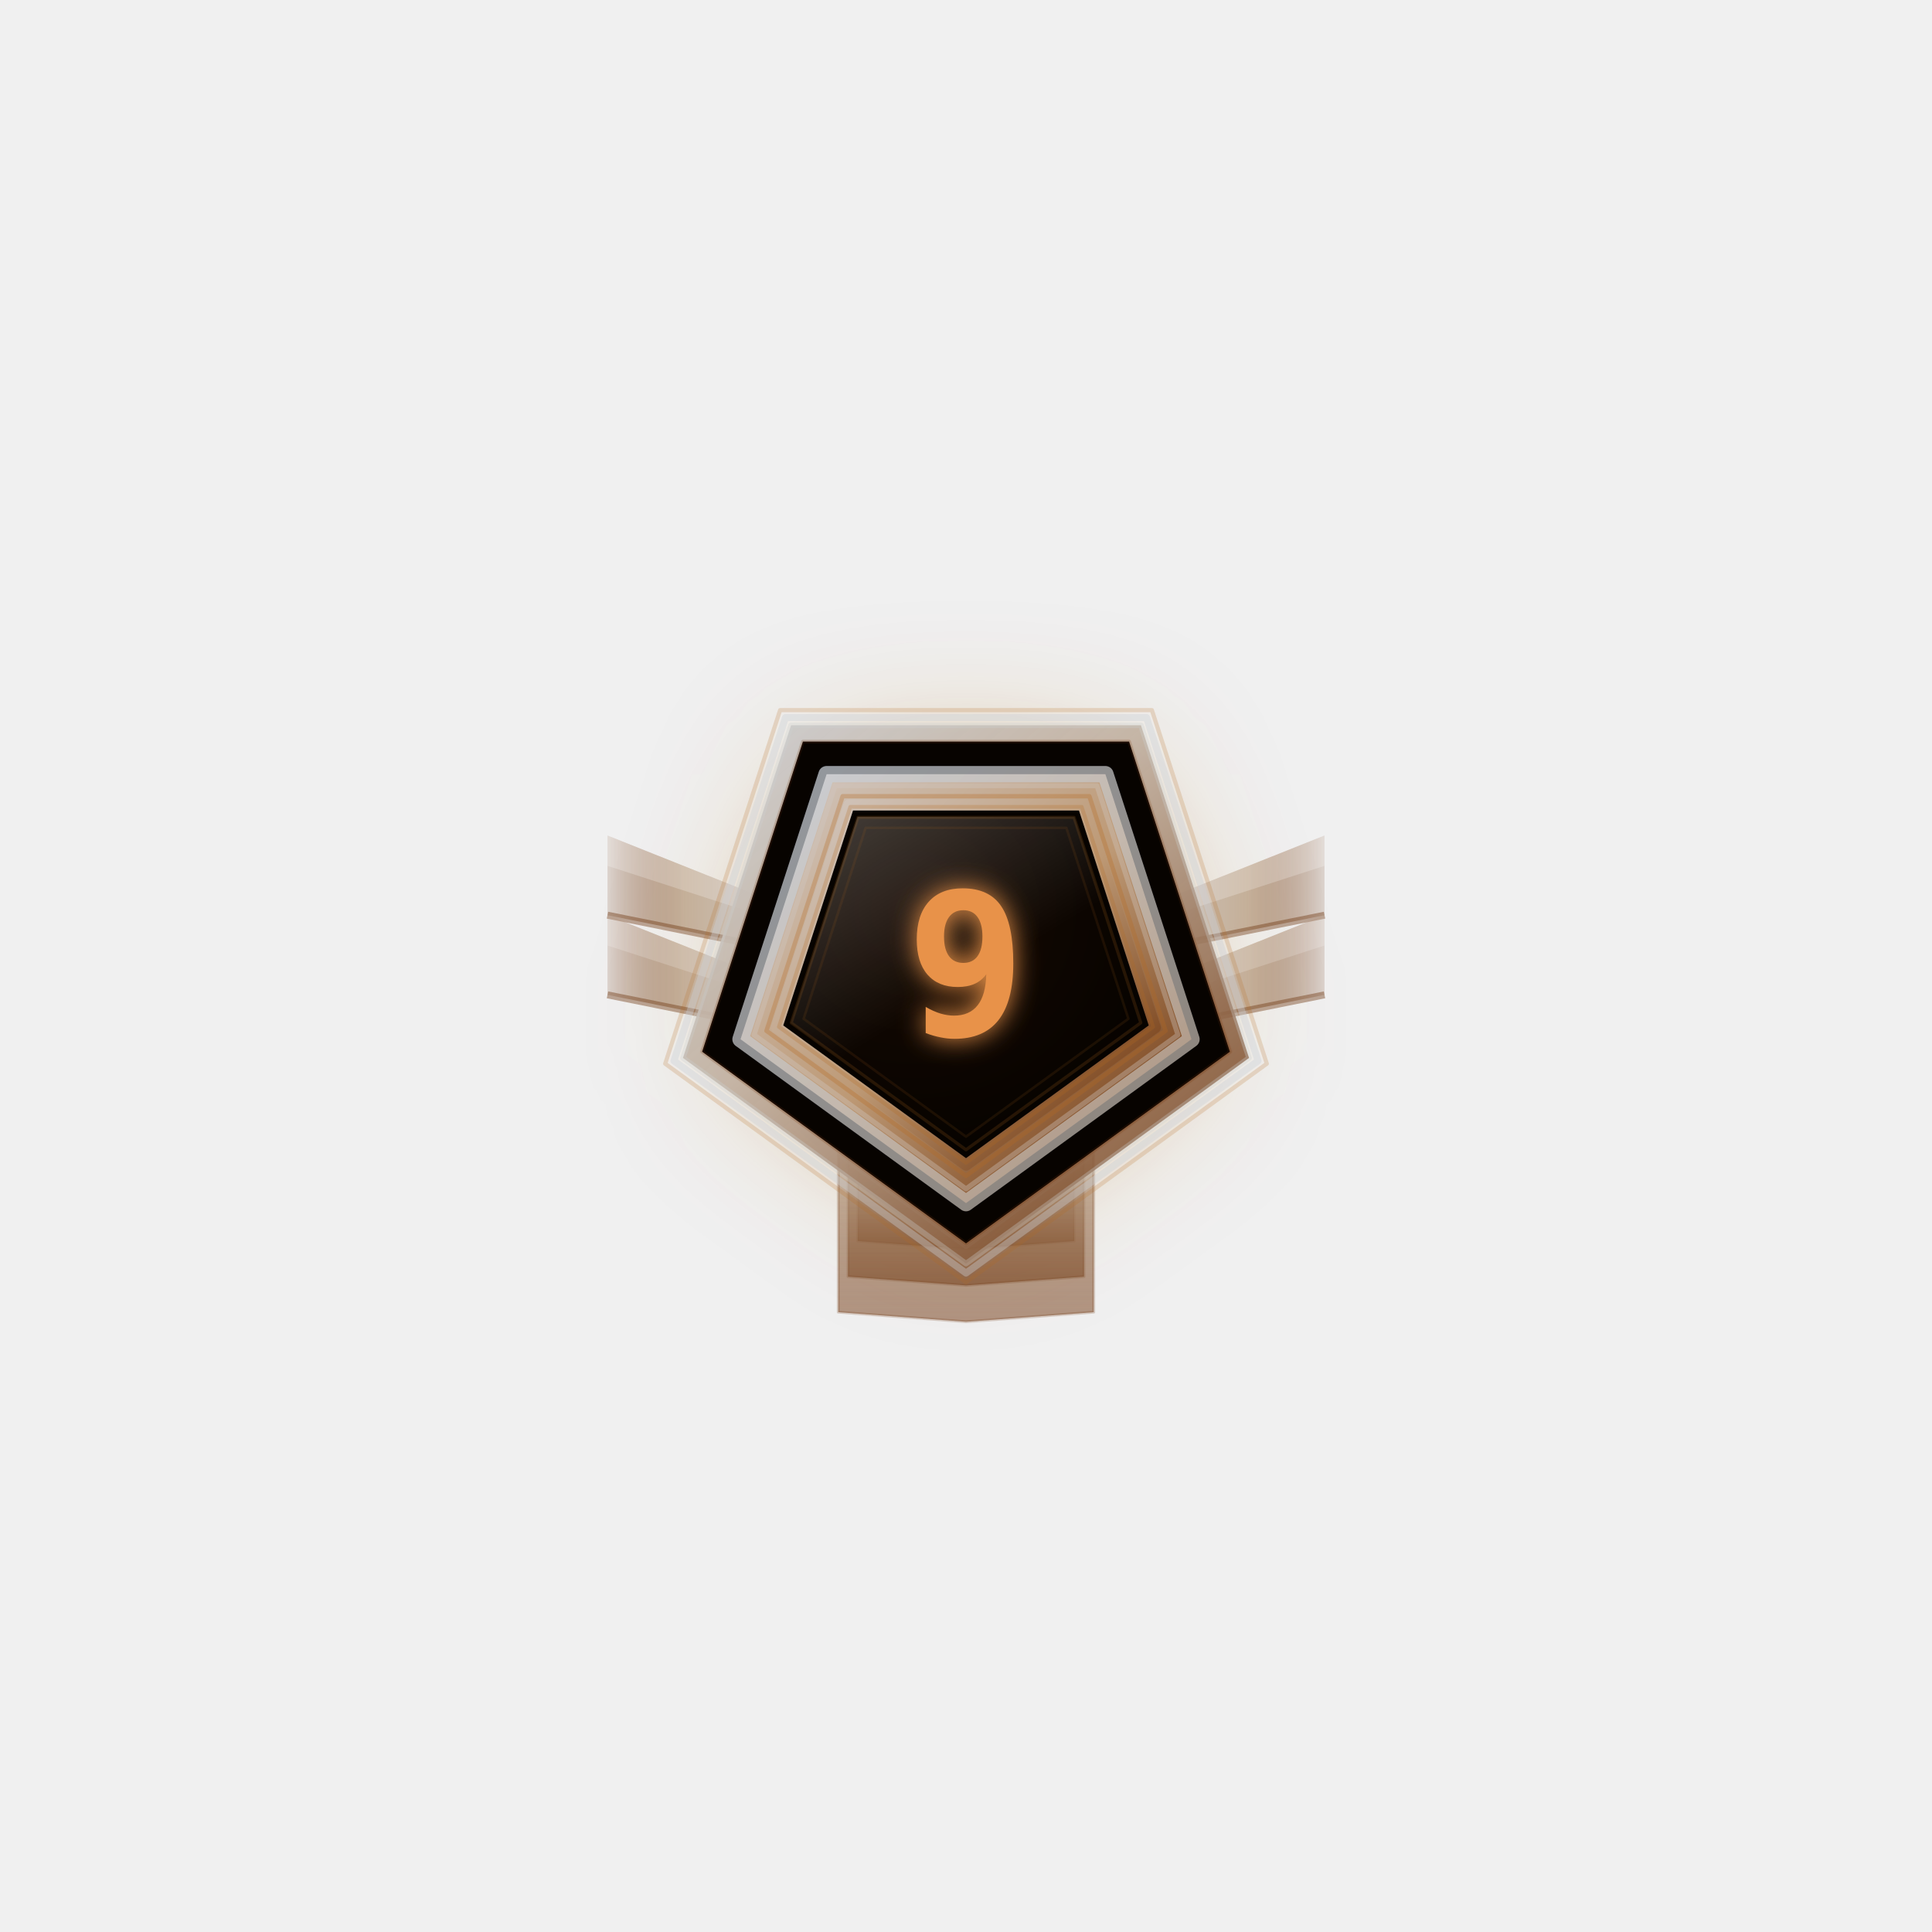
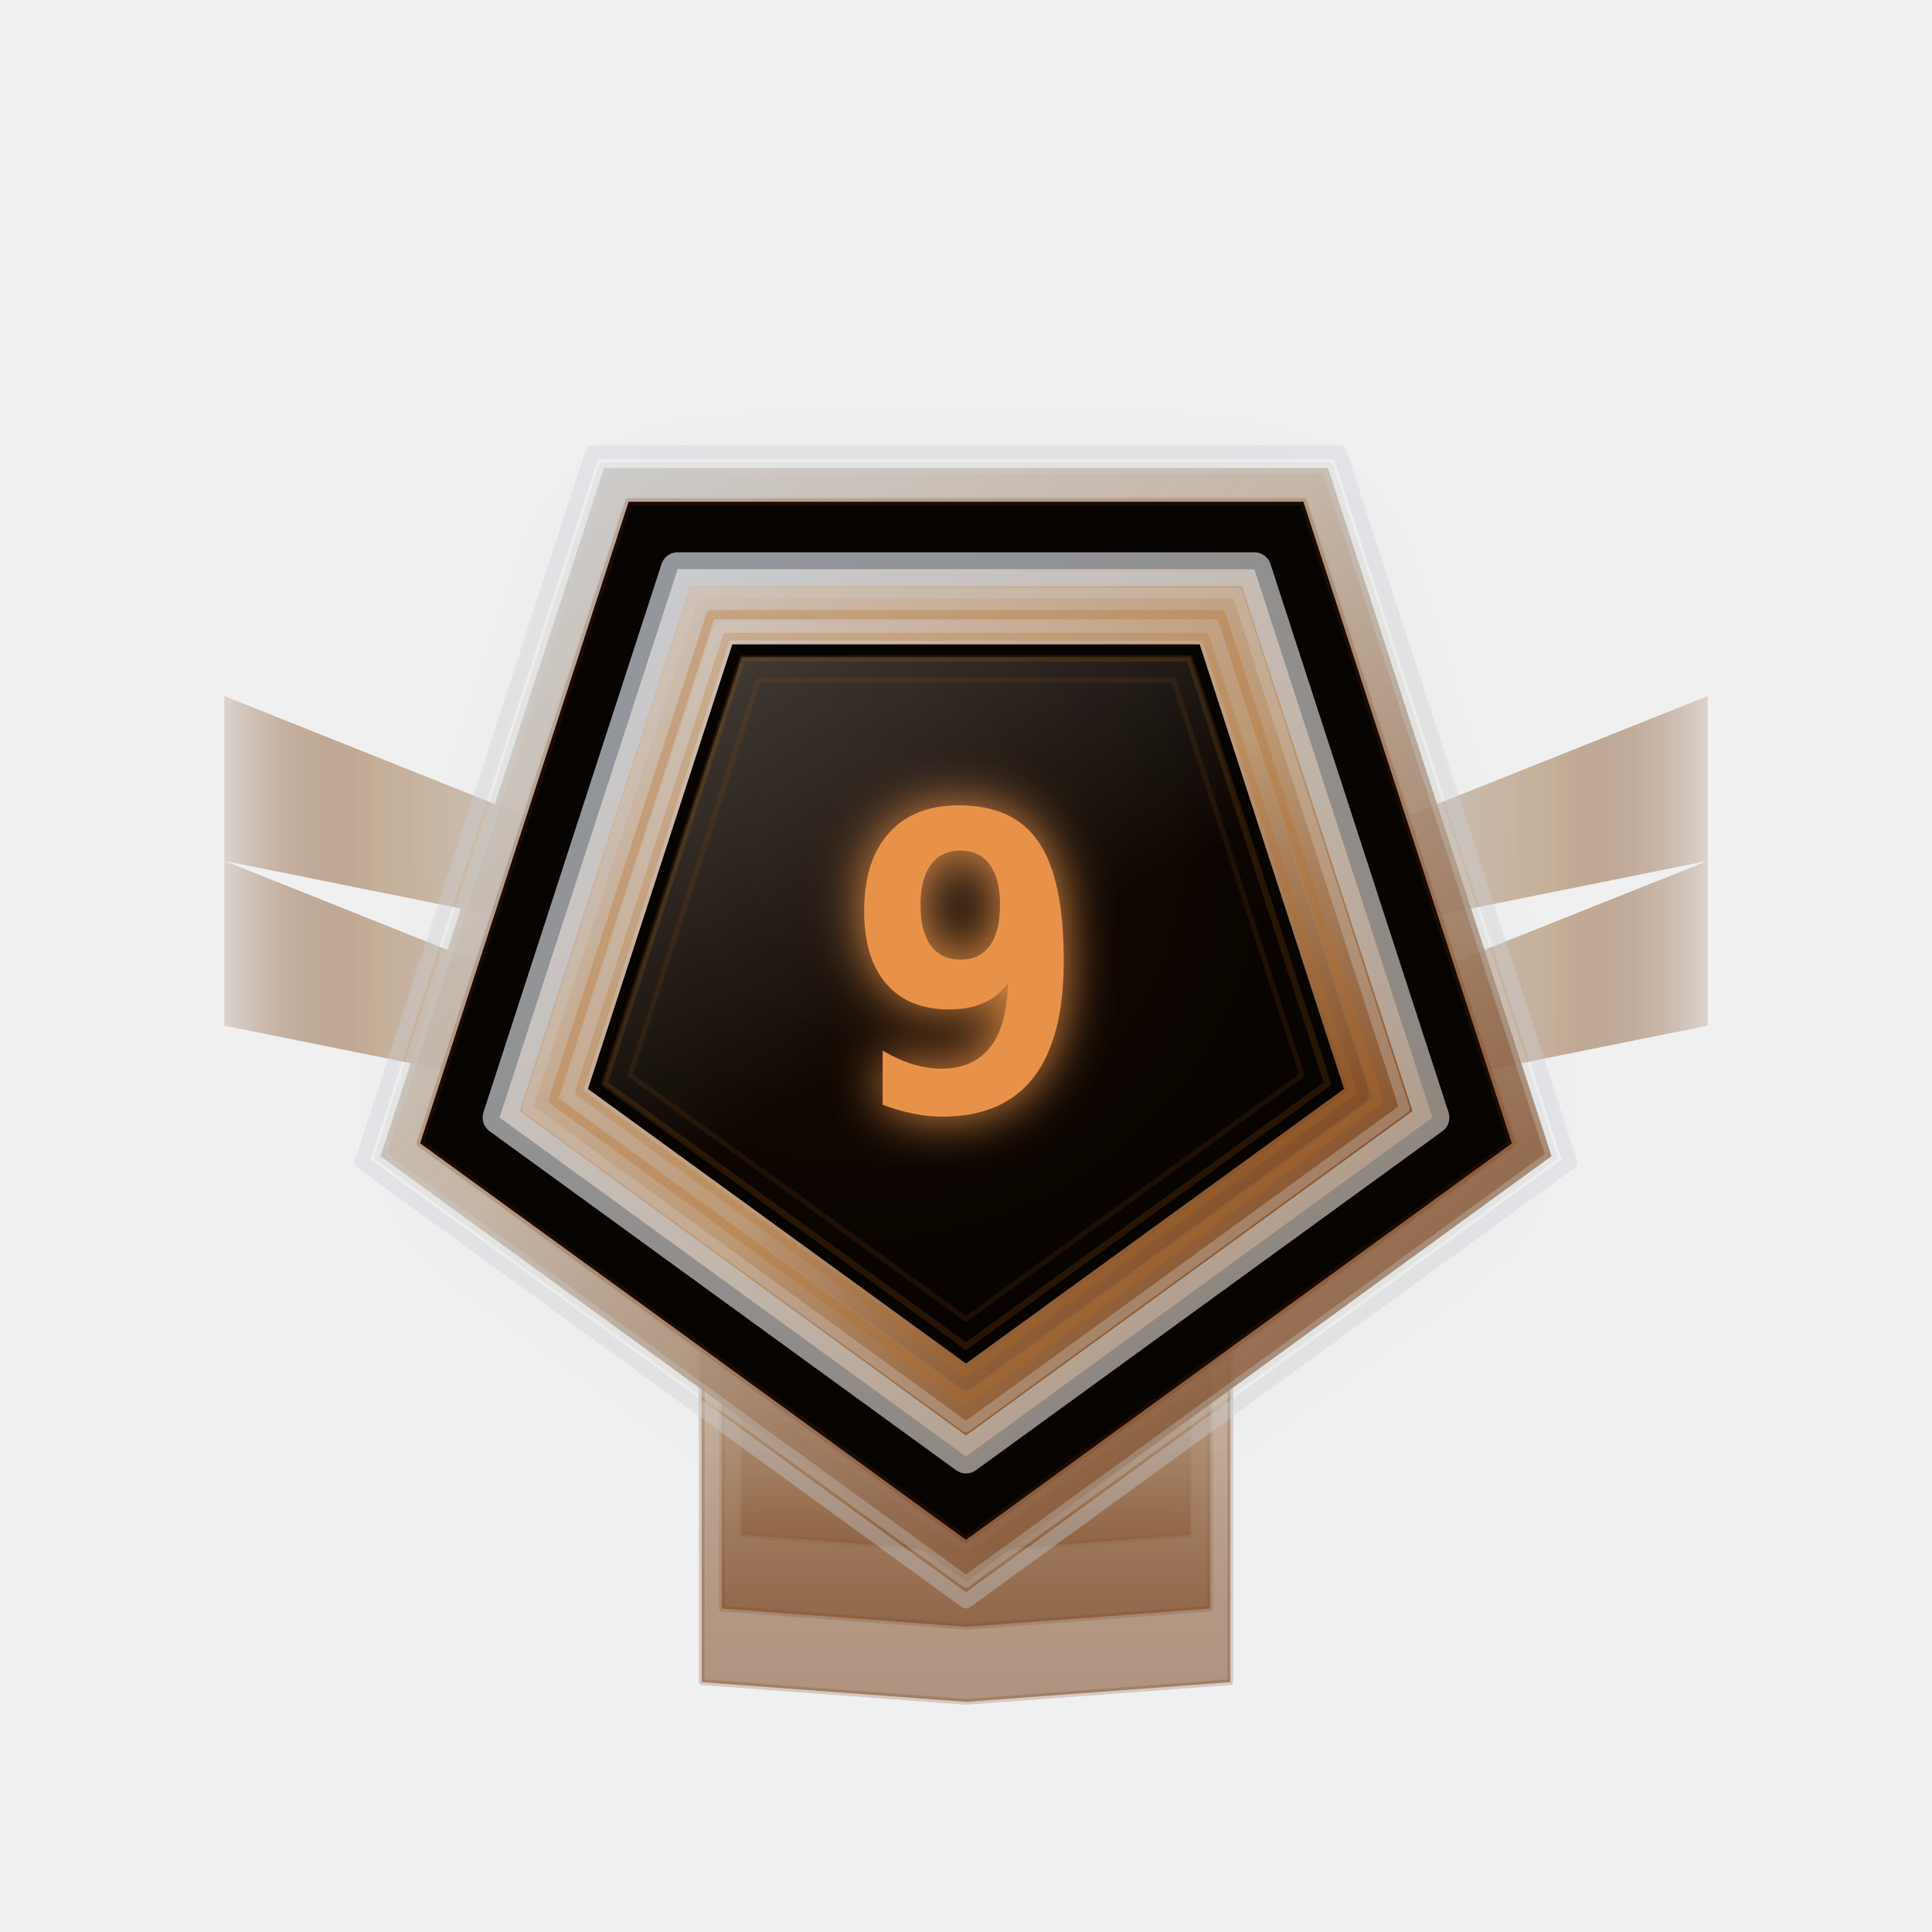
- <svg xmlns="http://www.w3.org/2000/svg" width="84" height="84" viewBox="-96.60 -96.60 277.20 277.20" overflow="visible" role="img" aria-label="Level 9 Badge">
+ <svg xmlns="http://www.w3.org/2000/svg" width="84" height="84" viewBox="-25 -25 134 134" overflow="visible" role="img" aria-label="Level 9 Badge">
  <defs>
    <radialGradient id="bglv9" cx="35%" cy="28%" r="72%">
      <stop offset="0%" stop-color="#160a02" />
      <stop offset="100%" stop-color="#070300" />
    </radialGradient>
    <linearGradient id="rimlv9" x1="5%" y1="5%" x2="95%" y2="95%">
      <stop offset="0%" stop-color="#d1c5bc" />
      <stop offset="50%" stop-color="#bd9975" />
      <stop offset="100%" stop-color="#6b3008" />
    </linearGradient>
    <linearGradient id="transRinglv9" x1="0%" y1="0%" x2="100%" y2="100%">
      <stop offset="0%" stop-color="#cad3de" />
      <stop offset="100%" stop-color="#c2b5a8" />
    </linearGradient>
    <linearGradient id="shlv9" x1="18%" y1="0%" x2="82%" y2="100%">
      <stop offset="0%" stop-color="white" stop-opacity="0.2" />
      <stop offset="50%" stop-color="white" stop-opacity="0" />
    </linearGradient>
    <filter id="gllv9" x="-40%" y="-40%" width="180%" height="180%">
      <feGaussianBlur stdDeviation="1.8" result="b" />
      <feMerge>
        <feMergeNode in="b" />
        <feMergeNode in="SourceGraphic" />
      </feMerge>
    </filter>
-     <filter id="halolv9" x="-150%" y="-150%" width="500%" height="500%">
-       <feGaussianBlur stdDeviation="11" result="b" />
+     <filter id="halolv9" x="-80%" y="-80%" width="360%" height="360%">
+       <feGaussianBlur stdDeviation="5" result="b" />
      <feMerge>
        <feMergeNode in="b" />
        <feMergeNode in="SourceGraphic" />
      </feMerge>
    </filter>
    <linearGradient id="pglv9_0" x1="5%" y1="0%" x2="95%" y2="100%">
      <stop offset="0%" stop-color="#dab08d" stop-opacity="0.95" />
      <stop offset="38%" stop-color="#bb8d60" stop-opacity="0.9" />
      <stop offset="100%" stop-color="#6b3008" stop-opacity="0.85" />
    </linearGradient>
    <linearGradient id="pglv9_1" x1="5%" y1="0%" x2="95%" y2="100%">
      <stop offset="0%" stop-color="#dab08d" stop-opacity="0.95" />
      <stop offset="38%" stop-color="#bb8d60" stop-opacity="0.9" />
      <stop offset="100%" stop-color="#6b3008" stop-opacity="0.85" />
    </linearGradient>
    <linearGradient id="pglv9_2" x1="5%" y1="0%" x2="95%" y2="100%">
      <stop offset="0%" stop-color="#cdced0" stop-opacity="0.95" />
      <stop offset="38%" stop-color="#c1b0a0" stop-opacity="0.9" />
      <stop offset="100%" stop-color="#6b3008" stop-opacity="0.85" />
    </linearGradient>
    <linearGradient id="aplv9_0" x1="0%" y1="0%" x2="0%" y2="100%">
      <stop offset="0%" stop-color="#d0c8c3" />
      <stop offset="100%" stop-color="#6b3008" stop-opacity="0.65" />
    </linearGradient>
    <linearGradient id="aplv9_1" x1="0%" y1="0%" x2="0%" y2="100%">
      <stop offset="0%" stop-color="#bfa78e" />
      <stop offset="100%" stop-color="#6b3008" stop-opacity="0.65" />
    </linearGradient>
    <linearGradient id="aplv9_2" x1="0%" y1="0%" x2="0%" y2="100%">
      <stop offset="0%" stop-color="#bfa78e" />
      <stop offset="100%" stop-color="#6b3008" stop-opacity="0.65" />
    </linearGradient>
    <linearGradient id="csLlv9_0" x1="100%" y1="50%" x2="0%" y2="50%">
      <stop offset="0%" stop-color="#d0c8c3" stop-opacity="1.0" />
      <stop offset="55%" stop-color="#bfa78e" stop-opacity="0.88" />
      <stop offset="100%" stop-color="#6b3008" stop-opacity="0.15" />
    </linearGradient>
    <linearGradient id="csRlv9_0" x1="0%" y1="50%" x2="100%" y2="50%">
      <stop offset="0%" stop-color="#d0c8c3" stop-opacity="1.0" />
      <stop offset="55%" stop-color="#bfa78e" stop-opacity="0.88" />
      <stop offset="100%" stop-color="#6b3008" stop-opacity="0.15" />
    </linearGradient>
    <linearGradient id="csLlv9_1" x1="100%" y1="50%" x2="0%" y2="50%">
      <stop offset="0%" stop-color="#d0c8c3" stop-opacity="1.0" />
      <stop offset="55%" stop-color="#bfa78e" stop-opacity="0.88" />
      <stop offset="100%" stop-color="#6b3008" stop-opacity="0.15" />
    </linearGradient>
    <linearGradient id="csRlv9_1" x1="0%" y1="50%" x2="100%" y2="50%">
      <stop offset="0%" stop-color="#d0c8c3" stop-opacity="1.0" />
      <stop offset="55%" stop-color="#bfa78e" stop-opacity="0.88" />
      <stop offset="100%" stop-color="#6b3008" stop-opacity="0.15" />
    </linearGradient>
  </defs>
-   <path d="M42.00,76.02L9.65,52.51L22.00,14.48L62.00,14.48L74.35,52.51Z" fill="#b56a20" fill-opacity="0.46" filter="url(#halolv9)" />
+   <path d="M42.00,76.02L9.65,52.51L22.00,14.48L62.00,14.48L74.35,52.51Z" fill="#b56a20" fill-opacity="0.37" filter="url(#halolv9)" />
  <path d="M26.47,64.74 L42.00,76.02 L57.53,64.74 L57.53,81.46 L42.00,82.63 L26.47,81.46 Z" fill="url(#aplv9_0)" opacity="0.90" />
  <path d="M26.47,64.74 L42.00,76.02 L57.53,64.74" fill="none" stroke="#d0c8c3" stroke-width="0.9" stroke-opacity="0.52" stroke-linejoin="round" />
  <path d="M26.47,64.74 L42.00,76.02 L57.53,64.74 L57.53,81.46 L42.00,82.63 L26.47,81.46 Z" fill="none" stroke="#6b3008" stroke-width="0.4" stroke-opacity="0.2" stroke-linejoin="round" />
  <path d="M25.07,66.78 L42.00,79.08 L58.93,66.78 L58.93,86.57 L42.00,87.83 L25.07,86.57 Z" fill="url(#aplv9_1)" opacity="0.82" />
  <path d="M25.07,66.78 L42.00,79.08 L58.93,66.78" fill="none" stroke="#d0c8c3" stroke-width="0.9" stroke-opacity="0.42" stroke-linejoin="round" />
  <path d="M25.07,66.78 L42.00,79.08 L58.93,66.78 L58.93,86.57 L42.00,87.83 L25.07,86.57 Z" fill="none" stroke="#6b3008" stroke-width="0.4" stroke-opacity="0.2" stroke-linejoin="round" />
  <path d="M23.67,68.83 L42.00,82.14 L60.33,68.83 L60.33,91.67 L42.00,93.04 L23.67,91.67 Z" fill="url(#aplv9_2)" opacity="0.74" />
  <path d="M23.67,68.83 L42.00,82.14 L60.33,68.83" fill="none" stroke="#d0c8c3" stroke-width="0.9" stroke-opacity="0.32" stroke-linejoin="round" />
  <path d="M23.67,68.83 L42.00,82.14 L60.33,68.83 L60.33,91.67 L42.00,93.04 L23.67,91.67 Z" fill="none" stroke="#6b3008" stroke-width="0.4" stroke-opacity="0.2" stroke-linejoin="round" />
  <polygon points="14.85,32.97 14.85,39.60 -9.44,34.71 -9.44,23.28" fill="url(#csLlv9_0)" />
  <polygon points="69.15,32.97 69.15,39.60 93.44,34.71 93.44,23.28" fill="url(#csRlv9_0)" />
-   <polygon points="14.85,32.97 14.85,35.49 -9.44,27.63 -9.44,23.28" fill="white" opacity="0.22" />
-   <polygon points="69.15,32.97 69.15,35.49 93.44,27.63 93.44,23.28" fill="white" opacity="0.22" />
-   <line x1="14.85" y1="39.60" x2="-9.44" y2="34.71" stroke="#6b3008" stroke-width="1.0" stroke-opacity="0.4" />
-   <line x1="69.15" y1="39.60" x2="93.44" y2="34.71" stroke="#6b3008" stroke-width="1.0" stroke-opacity="0.4" />
  <polygon points="14.85,44.40 14.85,51.03 -9.44,46.14 -9.44,34.71" fill="url(#csLlv9_1)" />
  <polygon points="69.15,44.40 69.15,51.03 93.44,46.14 93.44,34.71" fill="url(#csRlv9_1)" />
-   <polygon points="14.85,44.40 14.85,46.92 -9.44,39.06 -9.44,34.71" fill="white" opacity="0.18" />
-   <polygon points="69.15,44.40 69.15,46.92 93.44,39.06 93.44,34.71" fill="white" opacity="0.18" />
-   <line x1="14.85" y1="51.03" x2="-9.44" y2="46.14" stroke="#6b3008" stroke-width="1.0" stroke-opacity="0.4" />
-   <line x1="69.15" y1="51.03" x2="93.44" y2="46.14" stroke="#6b3008" stroke-width="1.0" stroke-opacity="0.4" />
  <path d="M42.00,78.91L6.89,53.41L20.30,12.14L63.70,12.14L77.11,53.41Z" fill="url(#pglv9_0)" />
  <path d="M42.00,76.02L9.65,52.51L22.00,14.48L62.00,14.48L74.35,52.51Z" fill="#070300" />
  <path d="M42.00,78.91L6.89,53.41L20.30,12.14L63.70,12.14L77.11,53.41Z" fill="none" stroke="#dab08d" stroke-width="0.8" stroke-opacity="0.48" stroke-linejoin="round" />
  <path d="M42.00,76.02L9.65,52.51L22.00,14.48L62.00,14.48L74.35,52.51Z" fill="none" stroke="#6b3008" stroke-width="0.5" stroke-opacity="0.28" stroke-linejoin="round" />
  <path d="M42.00,81.80L4.14,54.30L18.60,9.80L65.40,9.80L79.86,54.30Z" fill="url(#pglv9_1)" />
  <path d="M42.00,78.91L6.89,53.41L20.30,12.14L63.70,12.14L77.11,53.41Z" fill="#070300" />
  <path d="M42.00,81.80L4.14,54.30L18.60,9.80L65.40,9.80L79.86,54.30Z" fill="none" stroke="#dab08d" stroke-width="0.8" stroke-opacity="0.40" stroke-linejoin="round" />
  <path d="M42.00,78.91L6.89,53.41L20.30,12.14L63.70,12.14L77.11,53.41Z" fill="none" stroke="#6b3008" stroke-width="0.5" stroke-opacity="0.24" stroke-linejoin="round" />
  <path d="M42.00,84.70L1.39,55.19L16.90,7.46L67.10,7.46L82.61,55.19Z" fill="url(#pglv9_2)" />
  <path d="M42.00,81.80L4.14,54.30L18.60,9.80L65.40,9.80L79.86,54.30Z" fill="#070300" />
  <path d="M42.00,84.70L1.39,55.19L16.90,7.46L67.10,7.46L82.61,55.19Z" fill="none" stroke="#cdced0" stroke-width="0.8" stroke-opacity="0.32" stroke-linejoin="round" />
  <path d="M42.00,81.80L4.14,54.30L18.60,9.80L65.40,9.80L79.86,54.30Z" fill="none" stroke="#6b3008" stroke-width="0.5" stroke-opacity="0.20" stroke-linejoin="round" />
  <path d="M42.00,86.06L0.10,55.61L16.10,6.36L67.90,6.36L83.90,55.61Z" fill="none" stroke="#cbd1d8" stroke-width="1.0" stroke-opacity="0.38" stroke-linejoin="round" />
-   <path d="M42.00,87.38L-1.16,56.02L15.33,5.29L68.67,5.29L85.16,56.02Z" fill="none" stroke="#b56a20" stroke-width="0.6" stroke-opacity="0.2" stroke-linejoin="round" />
  <path d="M42.00,76.02L9.65,52.51L22.00,14.48L62.00,14.48L74.35,52.51Z" fill="url(#rimlv9)" />
  <path d="M42.00,70.56L14.84,50.83L25.21,18.89L58.79,18.89L69.16,50.83Z" fill="#070300" />
  <path d="M42.00,70.56L14.84,50.83L25.21,18.89L58.79,18.89L69.16,50.83Z" fill="none" stroke="url(#rimlv9)" stroke-width="1.60" stroke-linejoin="round" />
  <path d="M42.00,68.46L16.84,50.18L26.45,20.59L57.55,20.59L67.16,50.18Z" fill="url(#bglv9)" />
  <path d="M42.00,68.46L16.84,50.18L26.45,20.59L57.55,20.59L67.16,50.18Z" fill="url(#shlv9)" />
  <path d="M42.00,76.02L9.65,52.51L22.00,14.48L62.00,14.48L74.35,52.51Z" fill="none" stroke="url(#transRinglv9)" stroke-width="2.35" stroke-opacity="0.72" stroke-linejoin="round" />
  <path d="M42.00,73.98L11.59,51.88L23.20,16.13L60.80,16.13L72.41,51.88Z" fill="none" stroke="#d0c8c3" stroke-width="0.72" stroke-opacity="0.36" stroke-linejoin="round" />
  <path d="M42.00,72.11L13.37,51.30L24.30,17.64L59.70,17.64L70.63,51.30Z" fill="none" stroke="#b56a20" stroke-width="0.63" stroke-opacity="0.30" stroke-linejoin="round" />
  <path d="M42.00,70.24L15.15,50.73L25.40,19.16L58.60,19.16L68.85,50.73Z" fill="none" stroke="#b56a20" stroke-width="0.54" stroke-opacity="0.24" stroke-linejoin="round" />
  <path d="M42.00,68.37L16.92,50.15L26.50,20.67L57.50,20.67L67.08,50.15Z" fill="none" stroke="#b56a20" stroke-width="0.45" stroke-opacity="0.18" stroke-linejoin="round" />
  <path d="M42.00,66.49L18.70,49.57L27.60,22.18L56.40,22.18L65.30,49.57Z" fill="none" stroke="#b56a20" stroke-width="0.36" stroke-opacity="0.12" stroke-linejoin="round" />
  <text x="42.0" y="42.0" text-anchor="middle" dominant-baseline="central" font-family="Orbitron,monospace" font-weight="900" font-size="28.6" fill="#e8924a" filter="url(#gllv9)">9</text>
</svg>
